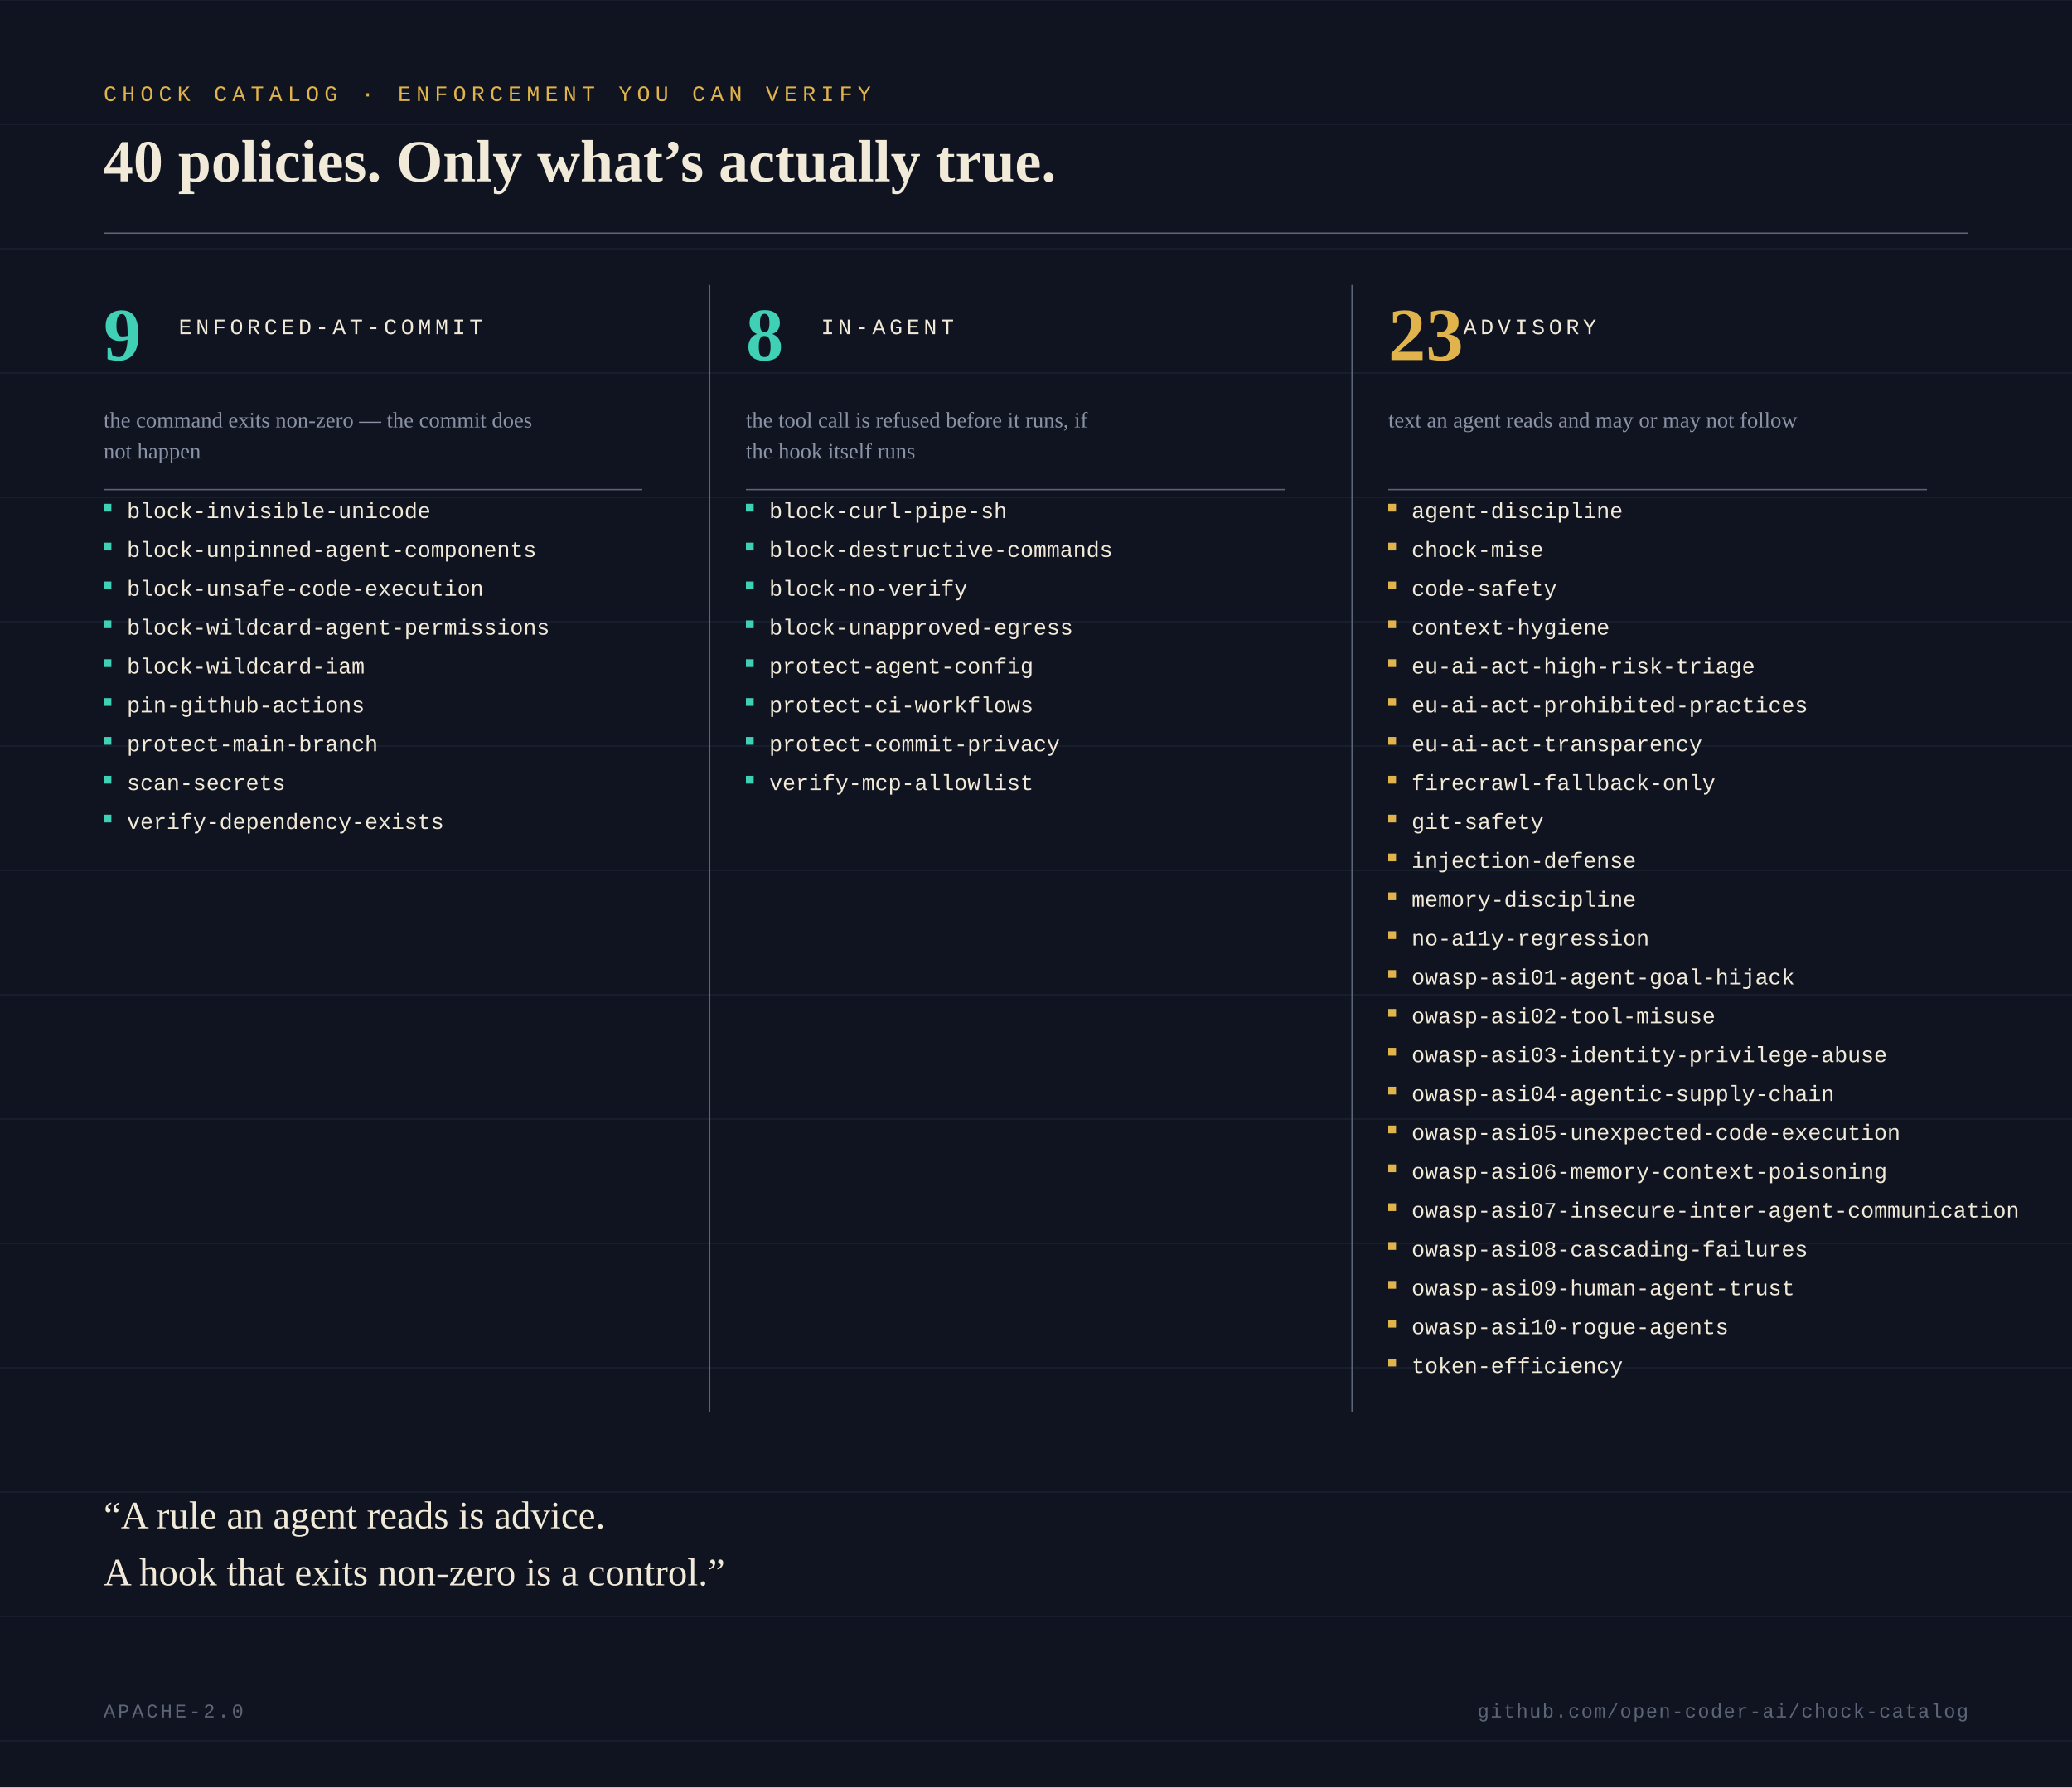
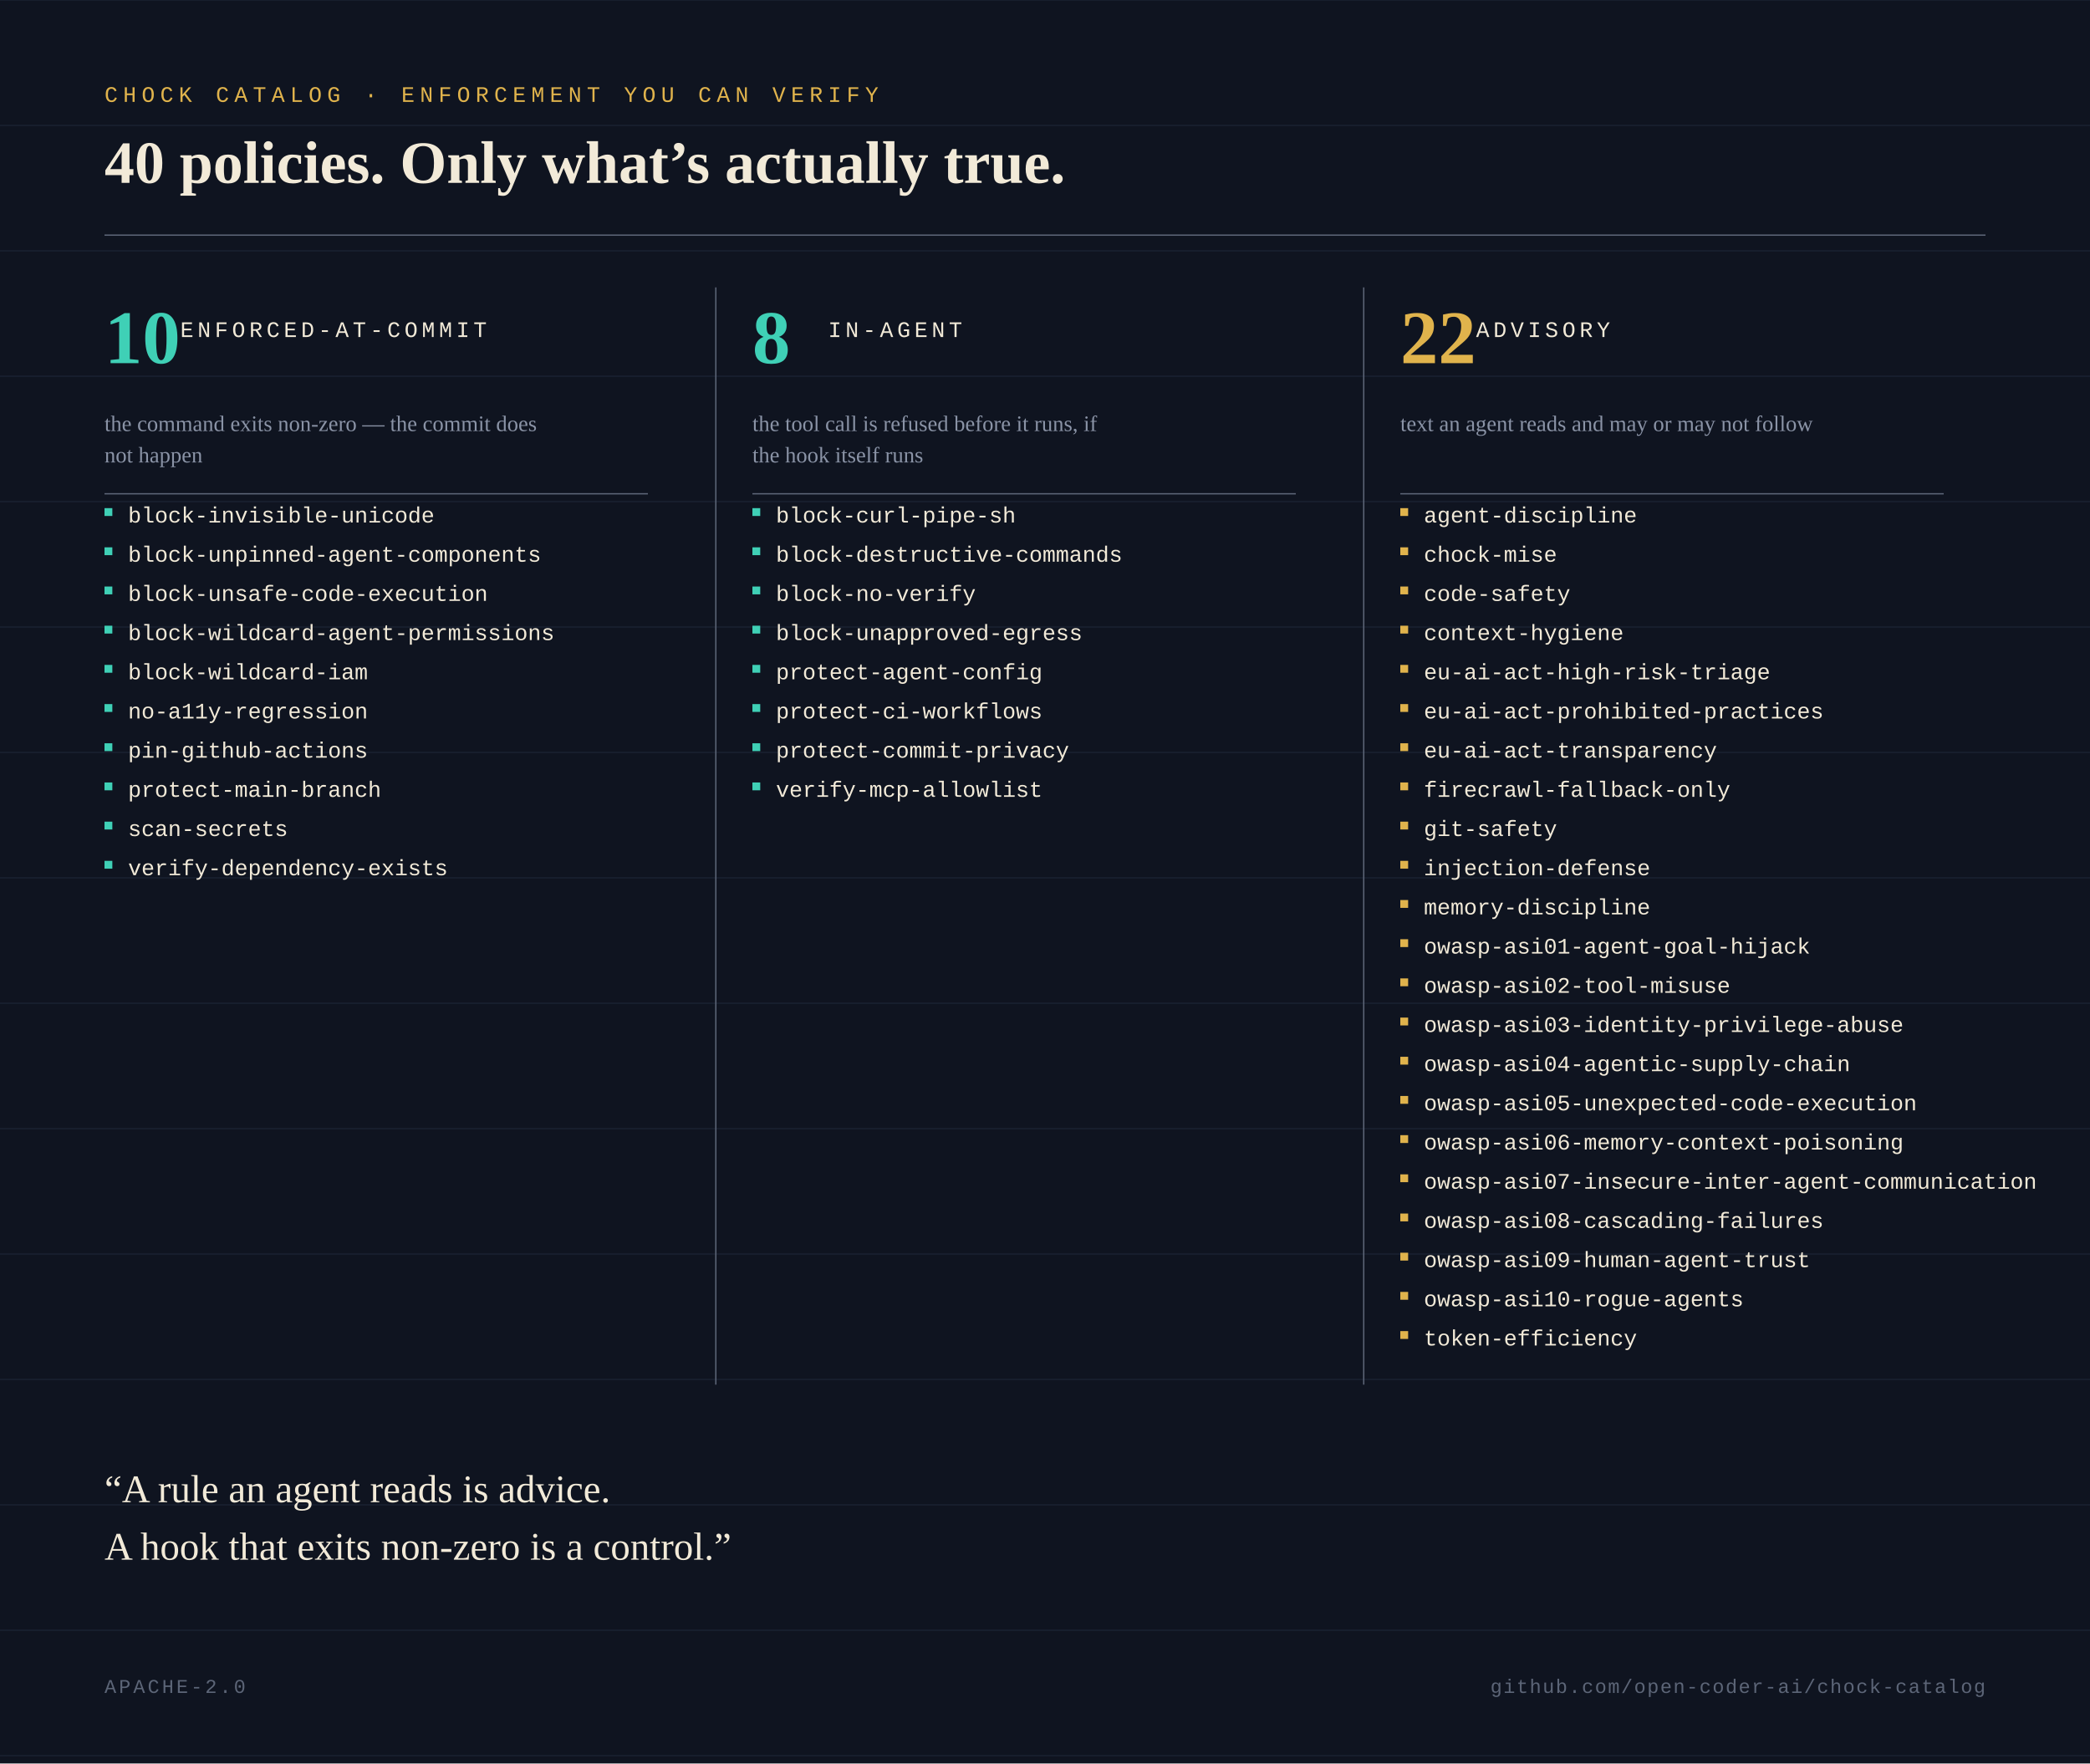
- <svg xmlns="http://www.w3.org/2000/svg" viewBox="0 0 1600 1380" width="1600" height="1380" role="img" aria-label="40 policies: 9 enforced-at-commit, 8 in-agent, 23 advisory">
-   <rect width="1600" height="1380" fill="#0f1420" />
+ <svg xmlns="http://www.w3.org/2000/svg" viewBox="0 0 1600 1350" width="1600" height="1350" role="img" aria-label="40 policies: 10 enforced-at-commit, 8 in-agent, 22 advisory">
+   <rect width="1600" height="1350" fill="#0f1420" />
  <line x1="0" y1="0" x2="1600" y2="0" stroke="#1a2130" stroke-width="1" />
  <line x1="0" y1="96" x2="1600" y2="96" stroke="#1a2130" stroke-width="1" />
  <line x1="0" y1="192" x2="1600" y2="192" stroke="#1a2130" stroke-width="1" />
  <line x1="0" y1="288" x2="1600" y2="288" stroke="#1a2130" stroke-width="1" />
  <line x1="0" y1="384" x2="1600" y2="384" stroke="#1a2130" stroke-width="1" />
  <line x1="0" y1="480" x2="1600" y2="480" stroke="#1a2130" stroke-width="1" />
  <line x1="0" y1="576" x2="1600" y2="576" stroke="#1a2130" stroke-width="1" />
  <line x1="0" y1="672" x2="1600" y2="672" stroke="#1a2130" stroke-width="1" />
  <line x1="0" y1="768" x2="1600" y2="768" stroke="#1a2130" stroke-width="1" />
  <line x1="0" y1="864" x2="1600" y2="864" stroke="#1a2130" stroke-width="1" />
  <line x1="0" y1="960" x2="1600" y2="960" stroke="#1a2130" stroke-width="1" />
  <line x1="0" y1="1056" x2="1600" y2="1056" stroke="#1a2130" stroke-width="1" />
  <line x1="0" y1="1152" x2="1600" y2="1152" stroke="#1a2130" stroke-width="1" />
  <line x1="0" y1="1248" x2="1600" y2="1248" stroke="#1a2130" stroke-width="1" />
  <line x1="0" y1="1344" x2="1600" y2="1344" stroke="#1a2130" stroke-width="1" />
  <text x="80" y="78" font-family="'Cascadia Code', Consolas, 'Courier New', monospace" font-size="17" letter-spacing="4" fill="#e0b34c">CHOCK CATALOG · ENFORCEMENT YOU CAN VERIFY</text>
  <text x="80" y="140" font-family="Georgia, 'Times New Roman', serif" font-size="46" font-weight="bold" fill="#f2ead8">40 policies. Only what’s actually true.</text>
  <line x1="80" y1="180" x2="1520" y2="180" stroke="#5c6577" stroke-width="1" />
-   <text x="80" y="278" font-family="Georgia, 'Times New Roman', serif" font-size="58" font-weight="bold" fill="#3fd0b6">9</text>
+   <text x="80" y="278" font-family="Georgia, 'Times New Roman', serif" font-size="58" font-weight="bold" fill="#3fd0b6">10</text>
  <text x="138" y="258" font-family="'Cascadia Code', Consolas, 'Courier New', monospace" font-size="17" letter-spacing="3" fill="#f2ead8">ENFORCED-AT-COMMIT</text>
  <text x="80" y="330" font-family="Georgia, 'Times New Roman', serif" font-size="17" fill="#8a93a6">the command exits non-zero — the commit does</text>
  <text x="80" y="354" font-family="Georgia, 'Times New Roman', serif" font-size="17" fill="#8a93a6">not happen</text>
  <line x1="80" y1="378" x2="496" y2="378" stroke="#5c6577" stroke-width="1" />
  <rect x="80" y="389" width="6" height="6" fill="#3fd0b6" />
  <text x="98" y="400" font-family="'Cascadia Code', Consolas, 'Courier New', monospace" font-size="17" fill="#f2ead8">block-invisible-unicode</text>
  <rect x="80" y="419" width="6" height="6" fill="#3fd0b6" />
  <text x="98" y="430" font-family="'Cascadia Code', Consolas, 'Courier New', monospace" font-size="17" fill="#f2ead8">block-unpinned-agent-components</text>
  <rect x="80" y="449" width="6" height="6" fill="#3fd0b6" />
  <text x="98" y="460" font-family="'Cascadia Code', Consolas, 'Courier New', monospace" font-size="17" fill="#f2ead8">block-unsafe-code-execution</text>
  <rect x="80" y="479" width="6" height="6" fill="#3fd0b6" />
  <text x="98" y="490" font-family="'Cascadia Code', Consolas, 'Courier New', monospace" font-size="17" fill="#f2ead8">block-wildcard-agent-permissions</text>
  <rect x="80" y="509" width="6" height="6" fill="#3fd0b6" />
  <text x="98" y="520" font-family="'Cascadia Code', Consolas, 'Courier New', monospace" font-size="17" fill="#f2ead8">block-wildcard-iam</text>
  <rect x="80" y="539" width="6" height="6" fill="#3fd0b6" />
-   <text x="98" y="550" font-family="'Cascadia Code', Consolas, 'Courier New', monospace" font-size="17" fill="#f2ead8">pin-github-actions</text>
+   <text x="98" y="550" font-family="'Cascadia Code', Consolas, 'Courier New', monospace" font-size="17" fill="#f2ead8">no-a11y-regression</text>
  <rect x="80" y="569" width="6" height="6" fill="#3fd0b6" />
-   <text x="98" y="580" font-family="'Cascadia Code', Consolas, 'Courier New', monospace" font-size="17" fill="#f2ead8">protect-main-branch</text>
+   <text x="98" y="580" font-family="'Cascadia Code', Consolas, 'Courier New', monospace" font-size="17" fill="#f2ead8">pin-github-actions</text>
  <rect x="80" y="599" width="6" height="6" fill="#3fd0b6" />
-   <text x="98" y="610" font-family="'Cascadia Code', Consolas, 'Courier New', monospace" font-size="17" fill="#f2ead8">scan-secrets</text>
+   <text x="98" y="610" font-family="'Cascadia Code', Consolas, 'Courier New', monospace" font-size="17" fill="#f2ead8">protect-main-branch</text>
  <rect x="80" y="629" width="6" height="6" fill="#3fd0b6" />
-   <text x="98" y="640" font-family="'Cascadia Code', Consolas, 'Courier New', monospace" font-size="17" fill="#f2ead8">verify-dependency-exists</text>
-   <line x1="548" y1="220" x2="548" y2="1090" stroke="#5c6577" stroke-width="1" />
+   <text x="98" y="640" font-family="'Cascadia Code', Consolas, 'Courier New', monospace" font-size="17" fill="#f2ead8">scan-secrets</text>
+   <rect x="80" y="659" width="6" height="6" fill="#3fd0b6" />
+   <text x="98" y="670" font-family="'Cascadia Code', Consolas, 'Courier New', monospace" font-size="17" fill="#f2ead8">verify-dependency-exists</text>
+   <line x1="548" y1="220" x2="548" y2="1060" stroke="#5c6577" stroke-width="1" />
  <text x="576" y="278" font-family="Georgia, 'Times New Roman', serif" font-size="58" font-weight="bold" fill="#3fd0b6">8</text>
  <text x="634" y="258" font-family="'Cascadia Code', Consolas, 'Courier New', monospace" font-size="17" letter-spacing="3" fill="#f2ead8">IN-AGENT</text>
  <text x="576" y="330" font-family="Georgia, 'Times New Roman', serif" font-size="17" fill="#8a93a6">the tool call is refused before it runs, if</text>
  <text x="576" y="354" font-family="Georgia, 'Times New Roman', serif" font-size="17" fill="#8a93a6">the hook itself runs</text>
  <line x1="576" y1="378" x2="992" y2="378" stroke="#5c6577" stroke-width="1" />
  <rect x="576" y="389" width="6" height="6" fill="#3fd0b6" />
  <text x="594" y="400" font-family="'Cascadia Code', Consolas, 'Courier New', monospace" font-size="17" fill="#f2ead8">block-curl-pipe-sh</text>
  <rect x="576" y="419" width="6" height="6" fill="#3fd0b6" />
  <text x="594" y="430" font-family="'Cascadia Code', Consolas, 'Courier New', monospace" font-size="17" fill="#f2ead8">block-destructive-commands</text>
  <rect x="576" y="449" width="6" height="6" fill="#3fd0b6" />
  <text x="594" y="460" font-family="'Cascadia Code', Consolas, 'Courier New', monospace" font-size="17" fill="#f2ead8">block-no-verify</text>
  <rect x="576" y="479" width="6" height="6" fill="#3fd0b6" />
  <text x="594" y="490" font-family="'Cascadia Code', Consolas, 'Courier New', monospace" font-size="17" fill="#f2ead8">block-unapproved-egress</text>
  <rect x="576" y="509" width="6" height="6" fill="#3fd0b6" />
  <text x="594" y="520" font-family="'Cascadia Code', Consolas, 'Courier New', monospace" font-size="17" fill="#f2ead8">protect-agent-config</text>
  <rect x="576" y="539" width="6" height="6" fill="#3fd0b6" />
  <text x="594" y="550" font-family="'Cascadia Code', Consolas, 'Courier New', monospace" font-size="17" fill="#f2ead8">protect-ci-workflows</text>
  <rect x="576" y="569" width="6" height="6" fill="#3fd0b6" />
  <text x="594" y="580" font-family="'Cascadia Code', Consolas, 'Courier New', monospace" font-size="17" fill="#f2ead8">protect-commit-privacy</text>
  <rect x="576" y="599" width="6" height="6" fill="#3fd0b6" />
  <text x="594" y="610" font-family="'Cascadia Code', Consolas, 'Courier New', monospace" font-size="17" fill="#f2ead8">verify-mcp-allowlist</text>
-   <line x1="1044" y1="220" x2="1044" y2="1090" stroke="#5c6577" stroke-width="1" />
-   <text x="1072" y="278" font-family="Georgia, 'Times New Roman', serif" font-size="58" font-weight="bold" fill="#e0b34c">23</text>
+   <line x1="1044" y1="220" x2="1044" y2="1060" stroke="#5c6577" stroke-width="1" />
+   <text x="1072" y="278" font-family="Georgia, 'Times New Roman', serif" font-size="58" font-weight="bold" fill="#e0b34c">22</text>
  <text x="1130" y="258" font-family="'Cascadia Code', Consolas, 'Courier New', monospace" font-size="17" letter-spacing="3" fill="#f2ead8">ADVISORY</text>
  <text x="1072" y="330" font-family="Georgia, 'Times New Roman', serif" font-size="17" fill="#8a93a6">text an agent reads and may or may not follow</text>
  <line x1="1072" y1="378" x2="1488" y2="378" stroke="#5c6577" stroke-width="1" />
  <rect x="1072" y="389" width="6" height="6" fill="#e0b34c" />
  <text x="1090" y="400" font-family="'Cascadia Code', Consolas, 'Courier New', monospace" font-size="17" fill="#f2ead8">agent-discipline</text>
  <rect x="1072" y="419" width="6" height="6" fill="#e0b34c" />
  <text x="1090" y="430" font-family="'Cascadia Code', Consolas, 'Courier New', monospace" font-size="17" fill="#f2ead8">chock-mise</text>
  <rect x="1072" y="449" width="6" height="6" fill="#e0b34c" />
  <text x="1090" y="460" font-family="'Cascadia Code', Consolas, 'Courier New', monospace" font-size="17" fill="#f2ead8">code-safety</text>
  <rect x="1072" y="479" width="6" height="6" fill="#e0b34c" />
  <text x="1090" y="490" font-family="'Cascadia Code', Consolas, 'Courier New', monospace" font-size="17" fill="#f2ead8">context-hygiene</text>
  <rect x="1072" y="509" width="6" height="6" fill="#e0b34c" />
  <text x="1090" y="520" font-family="'Cascadia Code', Consolas, 'Courier New', monospace" font-size="17" fill="#f2ead8">eu-ai-act-high-risk-triage</text>
  <rect x="1072" y="539" width="6" height="6" fill="#e0b34c" />
  <text x="1090" y="550" font-family="'Cascadia Code', Consolas, 'Courier New', monospace" font-size="17" fill="#f2ead8">eu-ai-act-prohibited-practices</text>
  <rect x="1072" y="569" width="6" height="6" fill="#e0b34c" />
  <text x="1090" y="580" font-family="'Cascadia Code', Consolas, 'Courier New', monospace" font-size="17" fill="#f2ead8">eu-ai-act-transparency</text>
  <rect x="1072" y="599" width="6" height="6" fill="#e0b34c" />
  <text x="1090" y="610" font-family="'Cascadia Code', Consolas, 'Courier New', monospace" font-size="17" fill="#f2ead8">firecrawl-fallback-only</text>
  <rect x="1072" y="629" width="6" height="6" fill="#e0b34c" />
  <text x="1090" y="640" font-family="'Cascadia Code', Consolas, 'Courier New', monospace" font-size="17" fill="#f2ead8">git-safety</text>
  <rect x="1072" y="659" width="6" height="6" fill="#e0b34c" />
  <text x="1090" y="670" font-family="'Cascadia Code', Consolas, 'Courier New', monospace" font-size="17" fill="#f2ead8">injection-defense</text>
  <rect x="1072" y="689" width="6" height="6" fill="#e0b34c" />
  <text x="1090" y="700" font-family="'Cascadia Code', Consolas, 'Courier New', monospace" font-size="17" fill="#f2ead8">memory-discipline</text>
  <rect x="1072" y="719" width="6" height="6" fill="#e0b34c" />
-   <text x="1090" y="730" font-family="'Cascadia Code', Consolas, 'Courier New', monospace" font-size="17" fill="#f2ead8">no-a11y-regression</text>
+   <text x="1090" y="730" font-family="'Cascadia Code', Consolas, 'Courier New', monospace" font-size="17" fill="#f2ead8">owasp-asi01-agent-goal-hijack</text>
  <rect x="1072" y="749" width="6" height="6" fill="#e0b34c" />
-   <text x="1090" y="760" font-family="'Cascadia Code', Consolas, 'Courier New', monospace" font-size="17" fill="#f2ead8">owasp-asi01-agent-goal-hijack</text>
+   <text x="1090" y="760" font-family="'Cascadia Code', Consolas, 'Courier New', monospace" font-size="17" fill="#f2ead8">owasp-asi02-tool-misuse</text>
  <rect x="1072" y="779" width="6" height="6" fill="#e0b34c" />
-   <text x="1090" y="790" font-family="'Cascadia Code', Consolas, 'Courier New', monospace" font-size="17" fill="#f2ead8">owasp-asi02-tool-misuse</text>
+   <text x="1090" y="790" font-family="'Cascadia Code', Consolas, 'Courier New', monospace" font-size="17" fill="#f2ead8">owasp-asi03-identity-privilege-abuse</text>
  <rect x="1072" y="809" width="6" height="6" fill="#e0b34c" />
-   <text x="1090" y="820" font-family="'Cascadia Code', Consolas, 'Courier New', monospace" font-size="17" fill="#f2ead8">owasp-asi03-identity-privilege-abuse</text>
+   <text x="1090" y="820" font-family="'Cascadia Code', Consolas, 'Courier New', monospace" font-size="17" fill="#f2ead8">owasp-asi04-agentic-supply-chain</text>
  <rect x="1072" y="839" width="6" height="6" fill="#e0b34c" />
-   <text x="1090" y="850" font-family="'Cascadia Code', Consolas, 'Courier New', monospace" font-size="17" fill="#f2ead8">owasp-asi04-agentic-supply-chain</text>
+   <text x="1090" y="850" font-family="'Cascadia Code', Consolas, 'Courier New', monospace" font-size="17" fill="#f2ead8">owasp-asi05-unexpected-code-execution</text>
  <rect x="1072" y="869" width="6" height="6" fill="#e0b34c" />
-   <text x="1090" y="880" font-family="'Cascadia Code', Consolas, 'Courier New', monospace" font-size="17" fill="#f2ead8">owasp-asi05-unexpected-code-execution</text>
+   <text x="1090" y="880" font-family="'Cascadia Code', Consolas, 'Courier New', monospace" font-size="17" fill="#f2ead8">owasp-asi06-memory-context-poisoning</text>
  <rect x="1072" y="899" width="6" height="6" fill="#e0b34c" />
-   <text x="1090" y="910" font-family="'Cascadia Code', Consolas, 'Courier New', monospace" font-size="17" fill="#f2ead8">owasp-asi06-memory-context-poisoning</text>
+   <text x="1090" y="910" font-family="'Cascadia Code', Consolas, 'Courier New', monospace" font-size="17" fill="#f2ead8">owasp-asi07-insecure-inter-agent-communication</text>
  <rect x="1072" y="929" width="6" height="6" fill="#e0b34c" />
-   <text x="1090" y="940" font-family="'Cascadia Code', Consolas, 'Courier New', monospace" font-size="17" fill="#f2ead8">owasp-asi07-insecure-inter-agent-communication</text>
+   <text x="1090" y="940" font-family="'Cascadia Code', Consolas, 'Courier New', monospace" font-size="17" fill="#f2ead8">owasp-asi08-cascading-failures</text>
  <rect x="1072" y="959" width="6" height="6" fill="#e0b34c" />
-   <text x="1090" y="970" font-family="'Cascadia Code', Consolas, 'Courier New', monospace" font-size="17" fill="#f2ead8">owasp-asi08-cascading-failures</text>
+   <text x="1090" y="970" font-family="'Cascadia Code', Consolas, 'Courier New', monospace" font-size="17" fill="#f2ead8">owasp-asi09-human-agent-trust</text>
  <rect x="1072" y="989" width="6" height="6" fill="#e0b34c" />
-   <text x="1090" y="1000" font-family="'Cascadia Code', Consolas, 'Courier New', monospace" font-size="17" fill="#f2ead8">owasp-asi09-human-agent-trust</text>
+   <text x="1090" y="1000" font-family="'Cascadia Code', Consolas, 'Courier New', monospace" font-size="17" fill="#f2ead8">owasp-asi10-rogue-agents</text>
  <rect x="1072" y="1019" width="6" height="6" fill="#e0b34c" />
-   <text x="1090" y="1030" font-family="'Cascadia Code', Consolas, 'Courier New', monospace" font-size="17" fill="#f2ead8">owasp-asi10-rogue-agents</text>
-   <rect x="1072" y="1049" width="6" height="6" fill="#e0b34c" />
-   <text x="1090" y="1060" font-family="'Cascadia Code', Consolas, 'Courier New', monospace" font-size="17" fill="#f2ead8">token-efficiency</text>
-   <text x="80" y="1180" font-family="Georgia, 'Times New Roman', serif" font-size="30" fill="#f2ead8">“A rule an agent reads is advice.</text>
-   <text x="80" y="1224" font-family="Georgia, 'Times New Roman', serif" font-size="30" fill="#f2ead8">A hook that exits non-zero is a control.”</text>
-   <text x="80" y="1326" font-family="'Cascadia Code', Consolas, 'Courier New', monospace" font-size="15" letter-spacing="2" fill="#5c6577">APACHE-2.0</text>
-   <text x="1520" y="1326" text-anchor="end" font-family="'Cascadia Code', Consolas, 'Courier New', monospace" font-size="15" letter-spacing="1" fill="#5c6577">github.com/open-coder-ai/chock-catalog</text>
+   <text x="1090" y="1030" font-family="'Cascadia Code', Consolas, 'Courier New', monospace" font-size="17" fill="#f2ead8">token-efficiency</text>
+   <text x="80" y="1150" font-family="Georgia, 'Times New Roman', serif" font-size="30" fill="#f2ead8">“A rule an agent reads is advice.</text>
+   <text x="80" y="1194" font-family="Georgia, 'Times New Roman', serif" font-size="30" fill="#f2ead8">A hook that exits non-zero is a control.”</text>
+   <text x="80" y="1296" font-family="'Cascadia Code', Consolas, 'Courier New', monospace" font-size="15" letter-spacing="2" fill="#5c6577">APACHE-2.0</text>
+   <text x="1520" y="1296" text-anchor="end" font-family="'Cascadia Code', Consolas, 'Courier New', monospace" font-size="15" letter-spacing="1" fill="#5c6577">github.com/open-coder-ai/chock-catalog</text>
</svg>
